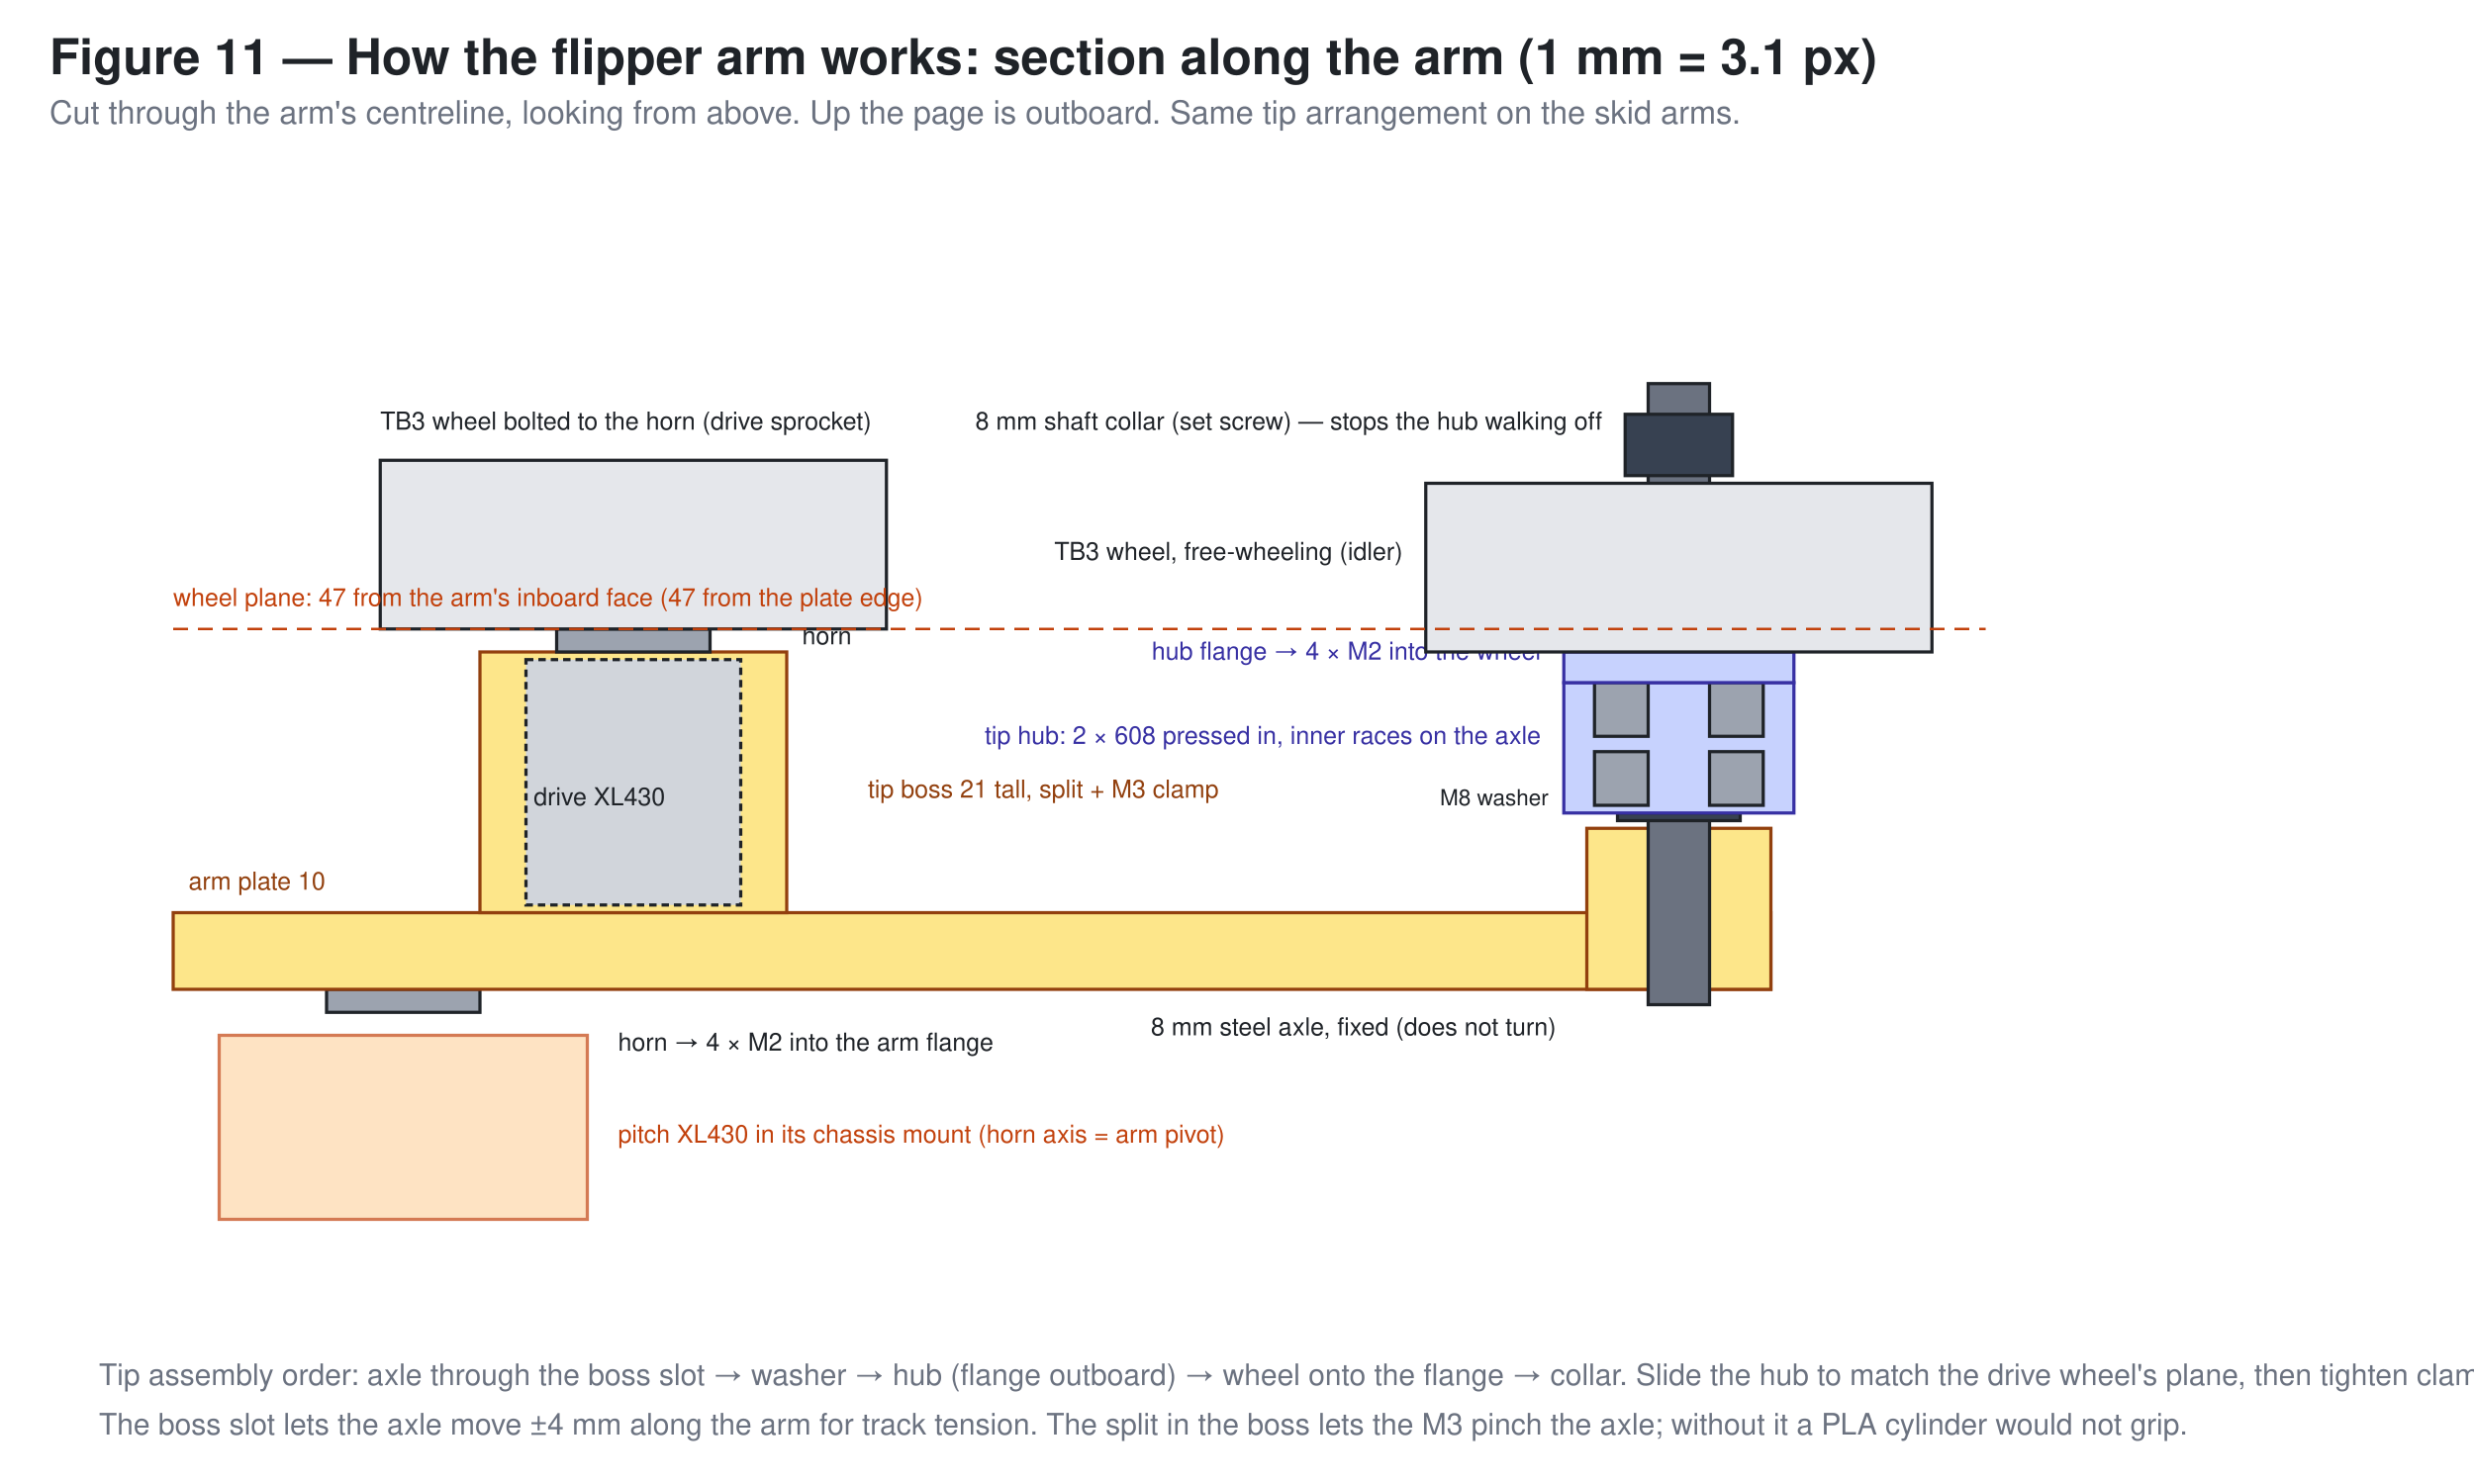
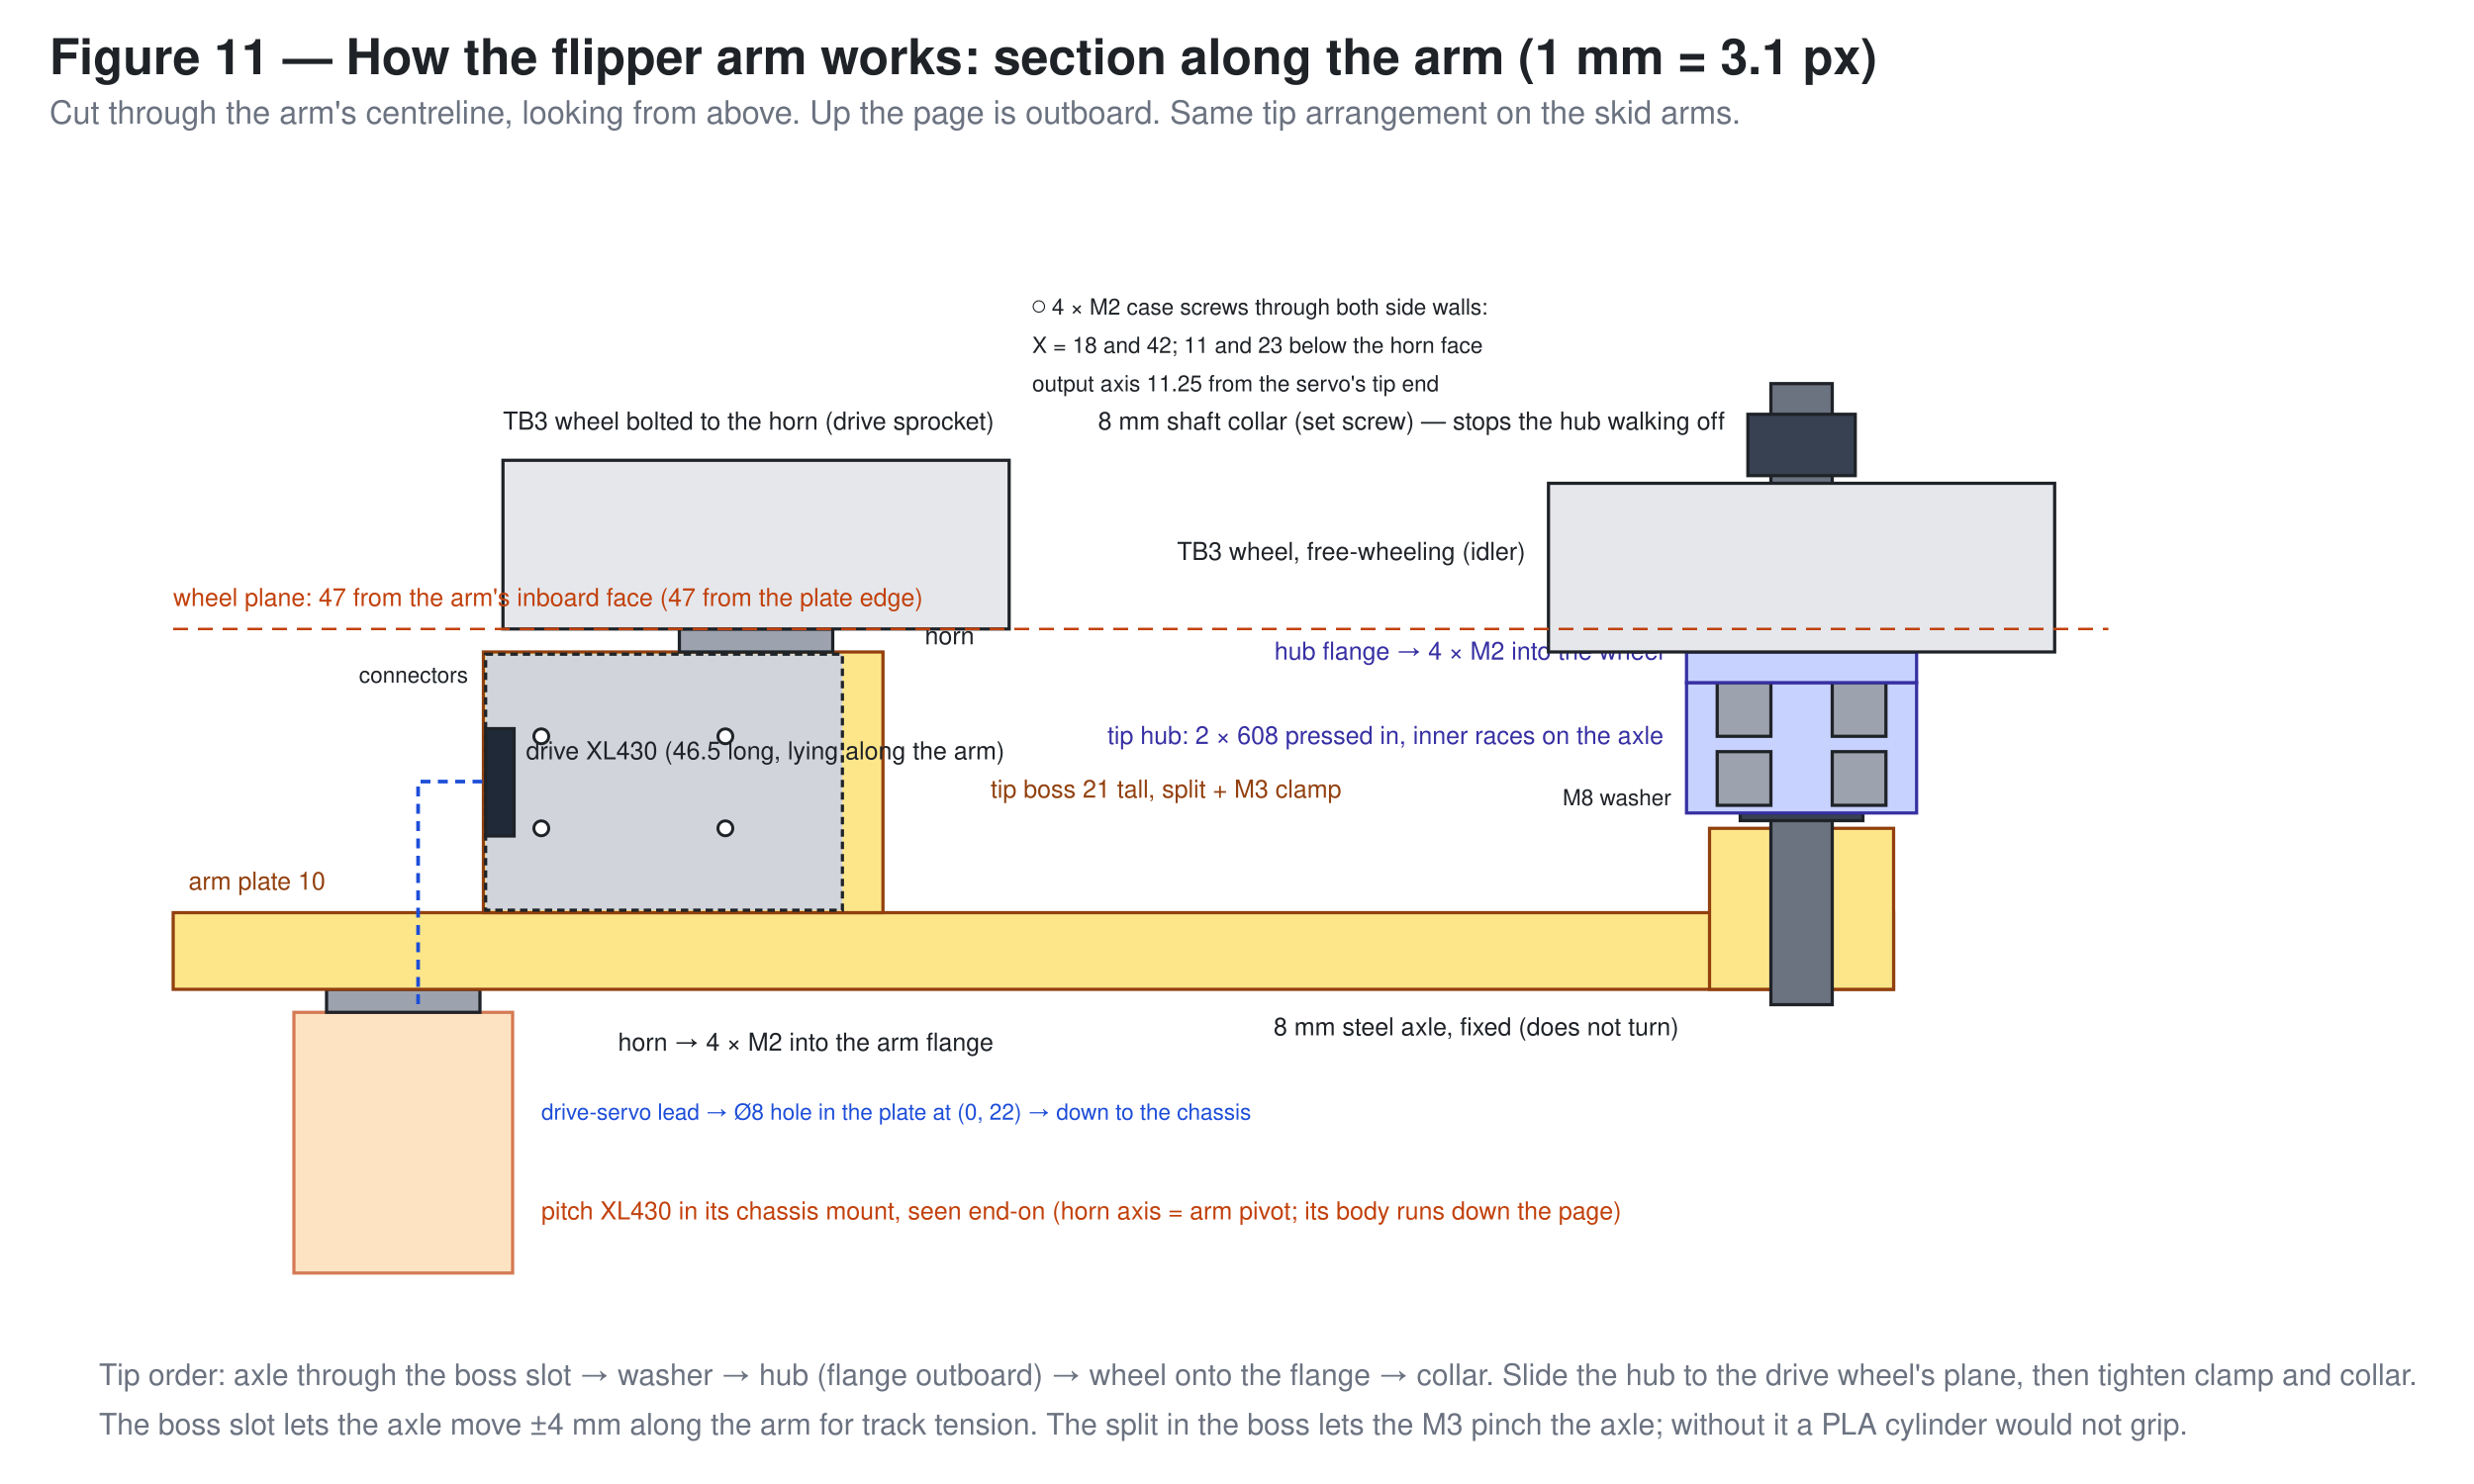
<svg xmlns="http://www.w3.org/2000/svg" viewBox="0 0 1000 600" width="1000" height="600">
  <rect width="100%" height="100%" fill="white" />
  <text x="20" y="30" font-family="Helvetica, Arial, sans-serif" font-size="20" font-weight="bold" fill="#1f2328">Figure 11 — How the flipper arm works: section along the arm (1 mm = 3.1 px)</text>
  <text x="20" y="50" font-family="Helvetica, Arial, sans-serif" font-size="13" fill="#6b7280">Cut through the arm's centreline, looking from above. Up the page is outboard. Same tip arrangement on the skid arms.</text>
-   <rect x="88.6" y="418.6" width="148.8" height="74.4" fill="#fed7aa" stroke="#c2410c" stroke-width="1.3" opacity="0.7" />
-   <text x="249.8" y="462.0" font-family="Helvetica, Arial, sans-serif" font-size="10" fill="#c2410c" text-anchor="start" font-weight="normal">pitch XL430 in its chassis mount (horn axis = arm pivot)</text>
+   <rect x="118.8" y="409.3" width="88.4" height="105.4" fill="#fed7aa" stroke="#c2410c" stroke-width="1.3" opacity="0.7" />
+   <text x="218.8" y="493.0" font-family="Helvetica, Arial, sans-serif" font-size="10" fill="#c2410c" text-anchor="start" font-weight="normal">pitch XL430 in its chassis mount, seen end-on (horn axis = arm pivot; its body runs down the page)</text>
  <rect x="132.0" y="400.0" width="62.0" height="9.3" fill="#9ca3af" stroke="#1f2328" stroke-width="1.3" opacity="1" />
  <text x="249.8" y="424.8" font-family="Helvetica, Arial, sans-serif" font-size="10" fill="#1f2328" text-anchor="start" font-weight="normal">horn → 4 × M2 into the arm flange</text>
-   <rect x="70.0" y="369.0" width="645.8" height="31.0" fill="#fde68a" stroke="#92400e" stroke-width="1.3" opacity="1" />
-   <rect x="194.0" y="263.6" width="124.0" height="105.4" fill="#fde68a" stroke="#92400e" stroke-width="1.3" opacity="1" />
+   <rect x="70.0" y="369.0" width="695.4" height="31.0" fill="#fde68a" stroke="#92400e" stroke-width="1.3" opacity="1" />
+   <rect x="195.4" y="263.6" width="161.5" height="105.4" fill="#fde68a" stroke="#92400e" stroke-width="1.3" opacity="1" />
  <text x="76.2" y="359.7" font-family="Helvetica, Arial, sans-serif" font-size="10" fill="#92400e" text-anchor="start" font-weight="normal">arm plate 10</text>
-   <rect x="212.6" y="266.7" width="86.8" height="99.2" fill="#d1d5db" stroke="#1f2328" stroke-width="1.3" stroke-dasharray="3 2" opacity="1" />
-   <text x="215.7" y="325.6" font-family="Helvetica, Arial, sans-serif" font-size="10" fill="#1f2328" text-anchor="start" font-weight="normal">drive XL430</text>
-   <rect x="225.0" y="254.3" width="62.0" height="9.3" fill="#9ca3af" stroke="#1f2328" stroke-width="1.3" opacity="1" />
-   <text x="324.2" y="260.5" font-family="Helvetica, Arial, sans-serif" font-size="10" fill="#1f2328" text-anchor="start" font-weight="normal">horn</text>
-   <rect x="153.7" y="186.1" width="204.6" height="68.2" fill="#e5e7eb" stroke="#1f2328" stroke-width="1.3" opacity="1" />
-   <text x="153.7" y="173.7" font-family="Helvetica, Arial, sans-serif" font-size="10" fill="#1f2328" text-anchor="start" font-weight="normal">TB3 wheel bolted to the horn (drive sprocket)</text>
-   <rect x="641.4" y="334.9" width="74.4" height="65.1" fill="#fde68a" stroke="#92400e" stroke-width="1.3" opacity="1" />
-   <text x="492.6" y="322.5" font-family="Helvetica, Arial, sans-serif" font-size="10" fill="#92400e" text-anchor="end" font-weight="normal">tip boss 21 tall, split + M3 clamp</text>
-   <rect x="666.2" y="155.1" width="24.8" height="251.1" fill="#6b7280" stroke="#1f2328" stroke-width="1.3" opacity="1" />
-   <text x="629.0" y="418.6" font-family="Helvetica, Arial, sans-serif" font-size="10" fill="#1f2328" text-anchor="end" font-weight="normal">8 mm steel axle, fixed (does not turn)</text>
-   <rect x="653.8" y="328.7" width="49.6" height="3.1" fill="#374151" stroke="#1f2328" stroke-width="1.3" opacity="1" />
-   <text x="625.9" y="325.6" font-family="Helvetica, Arial, sans-serif" font-size="9" fill="#1f2328" text-anchor="end" font-weight="normal">M8 washer</text>
-   <rect x="632.1" y="276.0" width="93.0" height="52.7" fill="#c7d2fe" stroke="#3730a3" stroke-width="1.3" opacity="1" />
-   <rect x="644.5" y="303.9" width="21.7" height="21.7" fill="#9ca3af" stroke="#1f2328" stroke-width="1.3" opacity="1" />
-   <rect x="691.0" y="303.9" width="21.7" height="21.7" fill="#9ca3af" stroke="#1f2328" stroke-width="1.3" opacity="1" />
-   <rect x="644.5" y="276.0" width="21.7" height="21.7" fill="#9ca3af" stroke="#1f2328" stroke-width="1.3" opacity="1" />
-   <rect x="691.0" y="276.0" width="21.7" height="21.7" fill="#9ca3af" stroke="#1f2328" stroke-width="1.3" opacity="1" />
-   <rect x="632.1" y="263.6" width="93.0" height="12.4" fill="#c7d2fe" stroke="#3730a3" stroke-width="1.3" opacity="1" />
-   <text x="622.8" y="300.8" font-family="Helvetica, Arial, sans-serif" font-size="10" fill="#3730a3" text-anchor="end" font-weight="normal">tip hub: 2 × 608 pressed in, inner races on the axle</text>
-   <text x="622.8" y="266.7" font-family="Helvetica, Arial, sans-serif" font-size="10" fill="#3730a3" text-anchor="end" font-weight="normal">hub flange → 4 × M2 into the wheel</text>
-   <rect x="576.3" y="195.4" width="204.6" height="68.2" fill="#e5e7eb" stroke="#1f2328" stroke-width="1.3" opacity="1" />
-   <text x="567.0" y="226.4" font-family="Helvetica, Arial, sans-serif" font-size="10" fill="#1f2328" text-anchor="end" font-weight="normal">TB3 wheel, free-wheeling (idler)</text>
-   <rect x="656.9" y="167.5" width="43.4" height="24.8" fill="#374151" stroke="#1f2328" stroke-width="1.3" opacity="1" />
-   <text x="647.6" y="173.7" font-family="Helvetica, Arial, sans-serif" font-size="10" fill="#1f2328" text-anchor="end" font-weight="normal">8 mm shaft collar (set screw) — stops the hub walking off</text>
-   <line x1="70.0" y1="254.3" x2="802.615" y2="254.3" stroke="#c2410c" stroke-width="1" stroke-dasharray="6 4" />
+   <rect x="196.3" y="264.5" width="144.2" height="103.5" fill="#d1d5db" stroke="#1f2328" stroke-width="1.3" stroke-dasharray="3 2" opacity="1" />
+   <text x="212.6" y="307.0" font-family="Helvetica, Arial, sans-serif" font-size="10" fill="#1f2328" text-anchor="start" font-weight="normal">drive XL430 (46.5 long, lying along the arm)</text>
+   <rect x="196.3" y="294.6" width="11.5" height="43.4" fill="#1f2937" stroke="#1f2328" stroke-width="1.3" opacity="1" />
+   <text x="189.2" y="276.0" font-family="Helvetica, Arial, sans-serif" font-size="9" fill="#1f2328" text-anchor="end" font-weight="normal">connectors</text>
+   <path d="M 195 316 L 169 316 L 169 406" fill="none" stroke="#1d4ed8" stroke-width="1.5" stroke-dasharray="4 3" />
+   <text x="218.8" y="452.7" font-family="Helvetica, Arial, sans-serif" font-size="9" fill="#1d4ed8" text-anchor="start" font-weight="normal">drive-servo lead → Ø8 hole in the plate at (0, 22) → down to the chassis</text>
+   <rect x="274.6" y="254.3" width="62.0" height="9.3" fill="#9ca3af" stroke="#1f2328" stroke-width="1.3" opacity="1" />
+   <text x="373.8" y="260.5" font-family="Helvetica, Arial, sans-serif" font-size="10" fill="#1f2328" text-anchor="start" font-weight="normal">horn</text>
+   <rect x="203.3" y="186.1" width="204.6" height="68.2" fill="#e5e7eb" stroke="#1f2328" stroke-width="1.3" opacity="1" />
+   <text x="203.3" y="173.7" font-family="Helvetica, Arial, sans-serif" font-size="10" fill="#1f2328" text-anchor="start" font-weight="normal">TB3 wheel bolted to the horn (drive sprocket)</text>
+   <rect x="691.0" y="334.9" width="74.4" height="65.1" fill="#fde68a" stroke="#92400e" stroke-width="1.3" opacity="1" />
+   <text x="542.2" y="322.5" font-family="Helvetica, Arial, sans-serif" font-size="10" fill="#92400e" text-anchor="end" font-weight="normal">tip boss 21 tall, split + M3 clamp</text>
+   <rect x="715.8" y="155.1" width="24.8" height="251.1" fill="#6b7280" stroke="#1f2328" stroke-width="1.3" opacity="1" />
+   <text x="678.6" y="418.6" font-family="Helvetica, Arial, sans-serif" font-size="10" fill="#1f2328" text-anchor="end" font-weight="normal">8 mm steel axle, fixed (does not turn)</text>
+   <rect x="703.4" y="328.7" width="49.6" height="3.1" fill="#374151" stroke="#1f2328" stroke-width="1.3" opacity="1" />
+   <text x="675.5" y="325.6" font-family="Helvetica, Arial, sans-serif" font-size="9" fill="#1f2328" text-anchor="end" font-weight="normal">M8 washer</text>
+   <rect x="681.7" y="276.0" width="93.0" height="52.7" fill="#c7d2fe" stroke="#3730a3" stroke-width="1.3" opacity="1" />
+   <rect x="694.1" y="303.9" width="21.7" height="21.7" fill="#9ca3af" stroke="#1f2328" stroke-width="1.3" opacity="1" />
+   <rect x="740.6" y="303.9" width="21.7" height="21.7" fill="#9ca3af" stroke="#1f2328" stroke-width="1.3" opacity="1" />
+   <rect x="694.1" y="276.0" width="21.7" height="21.7" fill="#9ca3af" stroke="#1f2328" stroke-width="1.3" opacity="1" />
+   <rect x="740.6" y="276.0" width="21.7" height="21.7" fill="#9ca3af" stroke="#1f2328" stroke-width="1.3" opacity="1" />
+   <rect x="681.7" y="263.6" width="93.0" height="12.4" fill="#c7d2fe" stroke="#3730a3" stroke-width="1.3" opacity="1" />
+   <text x="672.4" y="300.8" font-family="Helvetica, Arial, sans-serif" font-size="10" fill="#3730a3" text-anchor="end" font-weight="normal">tip hub: 2 × 608 pressed in, inner races on the axle</text>
+   <text x="672.4" y="266.7" font-family="Helvetica, Arial, sans-serif" font-size="10" fill="#3730a3" text-anchor="end" font-weight="normal">hub flange → 4 × M2 into the wheel</text>
+   <rect x="625.9" y="195.4" width="204.6" height="68.2" fill="#e5e7eb" stroke="#1f2328" stroke-width="1.3" opacity="1" />
+   <text x="616.6" y="226.4" font-family="Helvetica, Arial, sans-serif" font-size="10" fill="#1f2328" text-anchor="end" font-weight="normal">TB3 wheel, free-wheeling (idler)</text>
+   <rect x="706.5" y="167.5" width="43.4" height="24.8" fill="#374151" stroke="#1f2328" stroke-width="1.3" opacity="1" />
+   <text x="697.2" y="173.7" font-family="Helvetica, Arial, sans-serif" font-size="10" fill="#1f2328" text-anchor="end" font-weight="normal">8 mm shaft collar (set screw) — stops the hub walking off</text>
+   <circle cx="293.2" cy="334.9" r="3" fill="white" stroke="#1f2328" stroke-width="1.2" />
+   <circle cx="293.2" cy="297.7" r="3" fill="white" stroke="#1f2328" stroke-width="1.2" />
+   <circle cx="218.8" cy="334.9" r="3" fill="white" stroke="#1f2328" stroke-width="1.2" />
+   <circle cx="218.8" cy="297.7" r="3" fill="white" stroke="#1f2328" stroke-width="1.2" />
+   <text x="417.2" y="127.2" font-family="Helvetica, Arial, sans-serif" font-size="9" fill="#1f2328" text-anchor="start" font-weight="normal">○ 4 × M2 case screws through both side walls:</text>
+   <text x="417.2" y="142.7" font-family="Helvetica, Arial, sans-serif" font-size="9" fill="#1f2328" text-anchor="start" font-weight="normal">X = 18 and 42; 11 and 23 below the horn face</text>
+   <text x="417.2" y="158.2" font-family="Helvetica, Arial, sans-serif" font-size="9" fill="#1f2328" text-anchor="start" font-weight="normal">output axis 11.25 from the servo's tip end</text>
+   <line x1="70.0" y1="254.3" x2="852.215" y2="254.3" stroke="#c2410c" stroke-width="1" stroke-dasharray="6 4" />
  <text x="70.0" y="245.0" font-family="Helvetica, Arial, sans-serif" font-size="10" fill="#c2410c" text-anchor="start" font-weight="normal">wheel plane: 47 from the arm's inboard face (47 from the plate edge)</text>
-   <text x="40" y="560" font-family="Helvetica, Arial, sans-serif" font-size="12" fill="#6b7280">Tip assembly order: axle through the boss slot → washer → hub (flange outboard) → wheel onto the flange → collar. Slide the hub to match the drive wheel's plane, then tighten clamp and collar.</text>
+   <text x="40" y="560" font-family="Helvetica, Arial, sans-serif" font-size="12" fill="#6b7280">Tip order: axle through the boss slot → washer → hub (flange outboard) → wheel onto the flange → collar. Slide the hub to the drive wheel's plane, then tighten clamp and collar.</text>
  <text x="40" y="580" font-family="Helvetica, Arial, sans-serif" font-size="12" fill="#6b7280">The boss slot lets the axle move ±4 mm along the arm for track tension. The split in the boss lets the M3 pinch the axle; without it a PLA cylinder would not grip.</text>
</svg>
